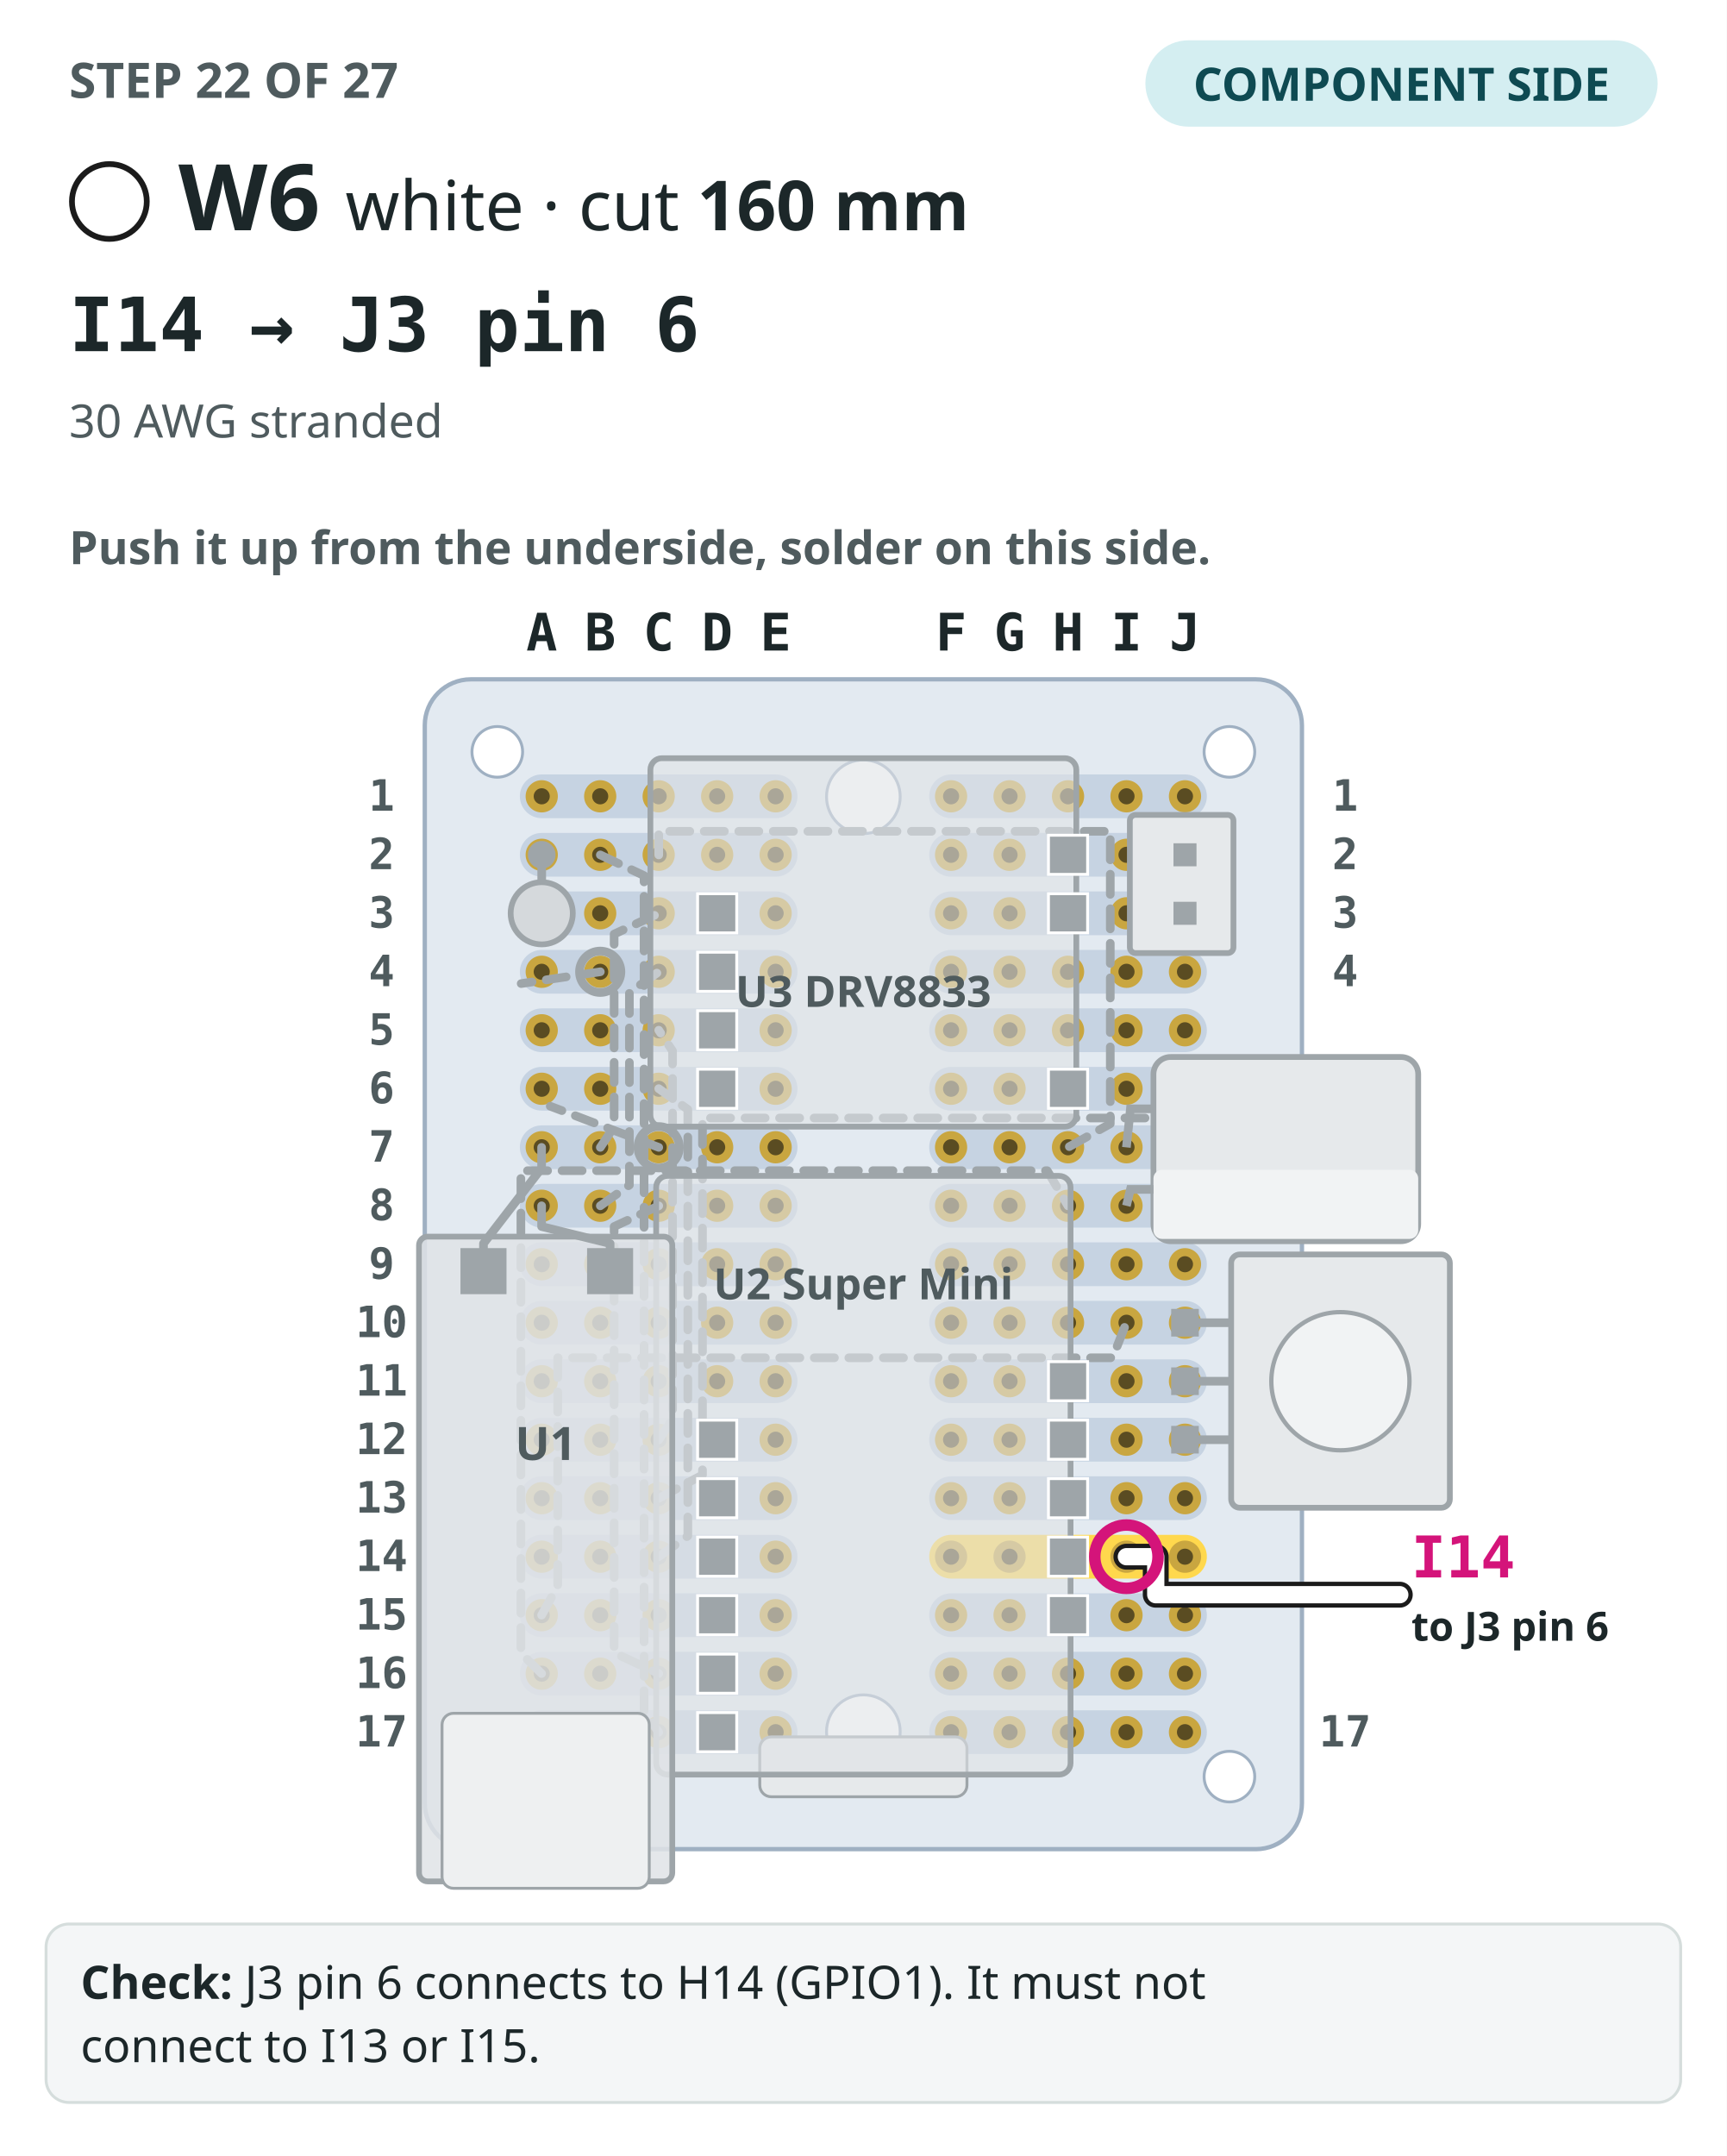
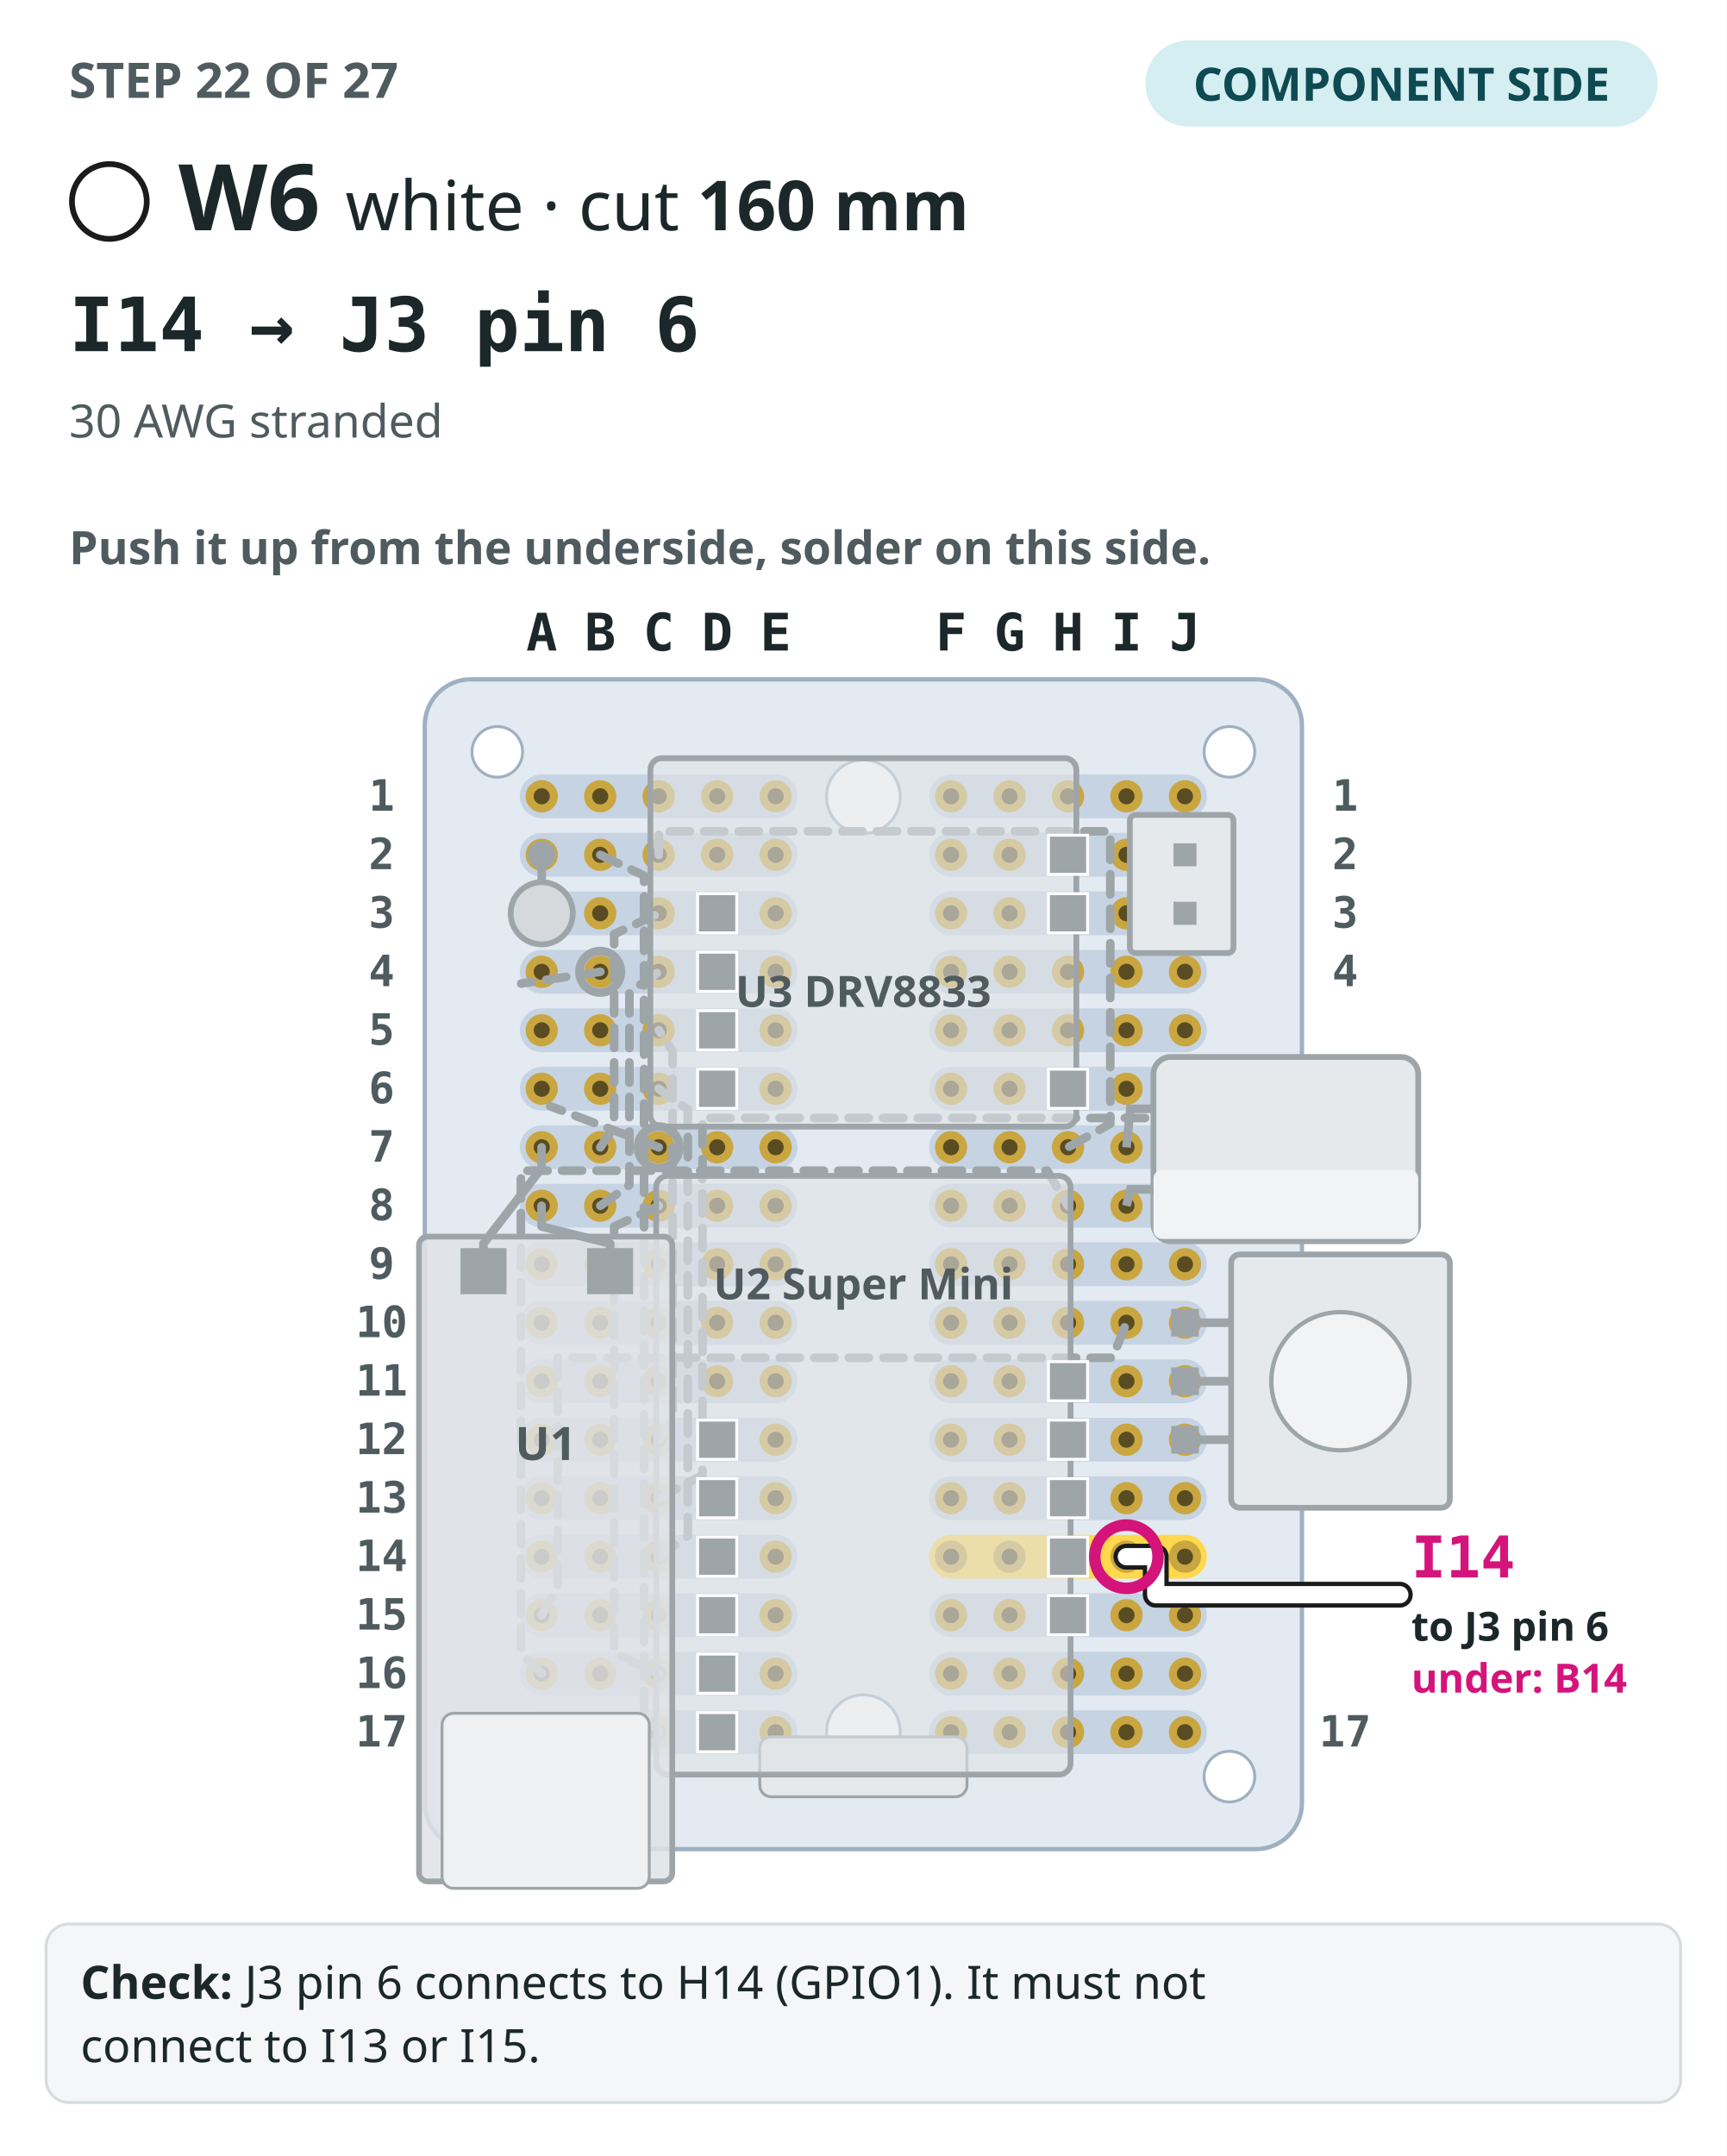
- <svg xmlns="http://www.w3.org/2000/svg" viewBox="0 0 600 749" role="img" aria-label="Step 22: The perfboard seen from the component side, column A on the left, with the 21 earlier steps drawn in grey. W6, white, drawn bold from hole I14 off the board's right edge, labelled J3 pin 6.">
+ <svg xmlns="http://www.w3.org/2000/svg" viewBox="0 0 600 749" role="img" aria-label="Step 22: The perfboard seen from the component side, column A on the left, with the 21 earlier steps drawn in grey. W6, white, drawn bold from hole I14 (printed B14 on the underside) off the board's right edge, labelled J3 pin 6.">
  <rect width="600" height="749" fill="#ffffff" />
  <text x="24" y="34" font-family="IBM Plex Sans,ui-sans-serif,system-ui,sans-serif" font-size="17" font-weight="700" fill="#4f5b5e">STEP 22 OF 27</text>
  <rect x="398" y="14" width="178" height="30" rx="15" fill="#d4eef1" />
  <text x="487" y="35" text-anchor="middle" font-family="IBM Plex Sans,ui-sans-serif,system-ui,sans-serif" font-size="16" font-weight="700" fill="#0e4a52">COMPONENT SIDE</text>
  <circle cx="38" cy="70" r="13" fill="#ffffff" stroke="#1b1b1b" stroke-width="2" />
  <text x="62" y="80" font-family="IBM Plex Sans,ui-sans-serif,system-ui,sans-serif" font-size="32" font-weight="700" fill="#1c2729">W6</text>
  <text x="120" y="80" font-family="IBM Plex Sans,ui-sans-serif,system-ui,sans-serif" font-size="24" fill="#1c2729">white · cut <tspan font-weight="700">160 mm</tspan>
  </text>
  <text x="24" y="122" font-family="IBM Plex Mono,ui-monospace,SFMono-Regular,Menlo,monospace" font-size="26" font-weight="700" fill="#1c2729">I14 → J3 pin 6</text>
  <text x="24" y="152" font-family="IBM Plex Sans,ui-sans-serif,system-ui,sans-serif" font-size="16" fill="#4f5b5e">30 AWG stranded</text>
  <text x="24" y="196" font-family="IBM Plex Sans,ui-sans-serif,system-ui,sans-serif" font-size="16" font-weight="600" fill="#4f5b5e">Push it up from the underside, solder on this side.</text>
  <rect x="147.6" y="236" width="304.8" height="406.4" rx="16" fill="#e3eaf1" stroke="#9fb0c2" stroke-width="1.5" />
  <rect x="180.64" y="269.04" width="96.48" height="15.2" rx="7.6" fill="#c6d3e2" />
  <rect x="322.88" y="269.04" width="96.48" height="15.2" rx="7.6" fill="#c6d3e2" />
  <rect x="180.64" y="289.36" width="96.48" height="15.2" rx="7.6" fill="#c6d3e2" />
  <rect x="322.88" y="289.36" width="96.48" height="15.2" rx="7.6" fill="#c6d3e2" />
  <rect x="180.64" y="309.68" width="96.48" height="15.2" rx="7.6" fill="#c6d3e2" />
  <rect x="322.88" y="309.68" width="96.48" height="15.2" rx="7.6" fill="#c6d3e2" />
  <rect x="180.64" y="330" width="96.48" height="15.2" rx="7.6" fill="#c6d3e2" />
  <rect x="322.88" y="330" width="96.48" height="15.2" rx="7.6" fill="#c6d3e2" />
  <rect x="180.64" y="350.32" width="96.48" height="15.2" rx="7.6" fill="#c6d3e2" />
  <rect x="322.88" y="350.32" width="96.48" height="15.2" rx="7.6" fill="#c6d3e2" />
  <rect x="180.64" y="370.64" width="96.48" height="15.2" rx="7.6" fill="#c6d3e2" />
  <rect x="322.88" y="370.64" width="96.48" height="15.2" rx="7.6" fill="#c6d3e2" />
  <rect x="180.64" y="390.96" width="96.48" height="15.2" rx="7.6" fill="#c6d3e2" />
  <rect x="322.88" y="390.96" width="96.48" height="15.2" rx="7.6" fill="#c6d3e2" />
  <rect x="180.64" y="411.28" width="96.48" height="15.2" rx="7.6" fill="#c6d3e2" />
  <rect x="322.88" y="411.28" width="96.48" height="15.2" rx="7.6" fill="#c6d3e2" />
  <rect x="180.64" y="431.6" width="96.48" height="15.2" rx="7.6" fill="#c6d3e2" />
  <rect x="322.88" y="431.6" width="96.48" height="15.2" rx="7.6" fill="#c6d3e2" />
  <rect x="180.64" y="451.92" width="96.48" height="15.2" rx="7.6" fill="#c6d3e2" />
  <rect x="322.88" y="451.92" width="96.48" height="15.2" rx="7.6" fill="#c6d3e2" />
  <rect x="180.64" y="472.24" width="96.48" height="15.2" rx="7.6" fill="#c6d3e2" />
  <rect x="322.88" y="472.24" width="96.48" height="15.2" rx="7.6" fill="#c6d3e2" />
  <rect x="180.64" y="492.56" width="96.48" height="15.2" rx="7.6" fill="#c6d3e2" />
  <rect x="322.88" y="492.56" width="96.48" height="15.2" rx="7.6" fill="#c6d3e2" />
  <rect x="180.64" y="512.88" width="96.48" height="15.2" rx="7.6" fill="#c6d3e2" />
  <rect x="322.88" y="512.88" width="96.48" height="15.2" rx="7.6" fill="#c6d3e2" />
  <rect x="180.64" y="533.2" width="96.48" height="15.2" rx="7.6" fill="#c6d3e2" />
  <rect x="322.88" y="533.2" width="96.48" height="15.2" rx="7.6" fill="#ffd84d" />
  <rect x="180.64" y="553.52" width="96.48" height="15.2" rx="7.6" fill="#c6d3e2" />
  <rect x="322.88" y="553.52" width="96.48" height="15.2" rx="7.6" fill="#c6d3e2" />
  <rect x="180.64" y="573.84" width="96.48" height="15.2" rx="7.6" fill="#c6d3e2" />
  <rect x="322.88" y="573.84" width="96.48" height="15.2" rx="7.6" fill="#c6d3e2" />
  <rect x="180.64" y="594.16" width="96.48" height="15.2" rx="7.6" fill="#c6d3e2" />
  <rect x="322.88" y="594.16" width="96.48" height="15.2" rx="7.6" fill="#c6d3e2" />
  <circle cx="300" cy="276.8" r="12.8" fill="#ffffff" stroke="#9fb0c2" />
  <circle cx="300" cy="601.6" r="12.8" fill="#ffffff" stroke="#9fb0c2" />
  <circle cx="172.8" cy="261.2" r="8.8" fill="#ffffff" stroke="#9fb0c2" />
  <circle cx="427.2" cy="261.2" r="8.8" fill="#ffffff" stroke="#9fb0c2" />
  <circle cx="172.8" cy="617.2" r="8.8" fill="#ffffff" stroke="#9fb0c2" />
  <circle cx="427.2" cy="617.2" r="8.8" fill="#ffffff" stroke="#9fb0c2" />
  <circle cx="188.24" cy="276.64" r="5.6" fill="#c9a640" />
  <circle cx="188.24" cy="276.64" r="2.8" fill="#5a4c22" />
  <circle cx="208.56" cy="276.64" r="5.6" fill="#c9a640" />
  <circle cx="208.56" cy="276.64" r="2.8" fill="#5a4c22" />
  <circle cx="228.88" cy="276.64" r="5.6" fill="#c9a640" />
  <circle cx="228.88" cy="276.64" r="2.8" fill="#5a4c22" />
  <circle cx="249.2" cy="276.64" r="5.6" fill="#c9a640" />
  <circle cx="249.2" cy="276.64" r="2.8" fill="#5a4c22" />
  <circle cx="269.52" cy="276.64" r="5.6" fill="#c9a640" />
  <circle cx="269.52" cy="276.64" r="2.8" fill="#5a4c22" />
  <circle cx="330.48" cy="276.64" r="5.6" fill="#c9a640" />
  <circle cx="330.48" cy="276.64" r="2.8" fill="#5a4c22" />
  <circle cx="350.8" cy="276.64" r="5.6" fill="#c9a640" />
  <circle cx="350.8" cy="276.64" r="2.8" fill="#5a4c22" />
  <circle cx="371.12" cy="276.64" r="5.6" fill="#c9a640" />
  <circle cx="371.12" cy="276.64" r="2.8" fill="#5a4c22" />
  <circle cx="391.44" cy="276.64" r="5.6" fill="#c9a640" />
  <circle cx="391.44" cy="276.64" r="2.8" fill="#5a4c22" />
  <circle cx="411.76" cy="276.64" r="5.6" fill="#c9a640" />
  <circle cx="411.76" cy="276.64" r="2.8" fill="#5a4c22" />
  <circle cx="188.24" cy="296.96" r="5.6" fill="#c9a640" />
  <circle cx="188.24" cy="296.96" r="2.8" fill="#5a4c22" />
  <circle cx="208.56" cy="296.96" r="5.6" fill="#c9a640" />
  <circle cx="208.56" cy="296.96" r="2.8" fill="#5a4c22" />
  <circle cx="228.88" cy="296.96" r="5.6" fill="#c9a640" />
  <circle cx="228.88" cy="296.96" r="2.8" fill="#5a4c22" />
  <circle cx="249.2" cy="296.96" r="5.6" fill="#c9a640" />
  <circle cx="249.2" cy="296.96" r="2.8" fill="#5a4c22" />
  <circle cx="269.52" cy="296.96" r="5.6" fill="#c9a640" />
  <circle cx="269.52" cy="296.96" r="2.8" fill="#5a4c22" />
  <circle cx="330.48" cy="296.96" r="5.6" fill="#c9a640" />
  <circle cx="330.48" cy="296.96" r="2.8" fill="#5a4c22" />
  <circle cx="350.8" cy="296.96" r="5.6" fill="#c9a640" />
  <circle cx="350.8" cy="296.96" r="2.8" fill="#5a4c22" />
  <circle cx="371.12" cy="296.96" r="5.6" fill="#c9a640" />
  <circle cx="371.12" cy="296.96" r="2.8" fill="#5a4c22" />
  <circle cx="391.44" cy="296.96" r="5.6" fill="#c9a640" />
  <circle cx="391.44" cy="296.96" r="2.8" fill="#5a4c22" />
  <circle cx="411.76" cy="296.96" r="5.6" fill="#c9a640" />
  <circle cx="411.76" cy="296.96" r="2.8" fill="#5a4c22" />
  <circle cx="188.24" cy="317.28" r="5.6" fill="#c9a640" />
  <circle cx="188.24" cy="317.28" r="2.8" fill="#5a4c22" />
  <circle cx="208.56" cy="317.28" r="5.6" fill="#c9a640" />
  <circle cx="208.56" cy="317.28" r="2.8" fill="#5a4c22" />
  <circle cx="228.88" cy="317.28" r="5.6" fill="#c9a640" />
  <circle cx="228.88" cy="317.28" r="2.8" fill="#5a4c22" />
  <circle cx="249.2" cy="317.28" r="5.6" fill="#c9a640" />
  <circle cx="249.2" cy="317.28" r="2.8" fill="#5a4c22" />
  <circle cx="269.52" cy="317.28" r="5.6" fill="#c9a640" />
  <circle cx="269.52" cy="317.28" r="2.8" fill="#5a4c22" />
  <circle cx="330.48" cy="317.28" r="5.6" fill="#c9a640" />
  <circle cx="330.48" cy="317.28" r="2.8" fill="#5a4c22" />
  <circle cx="350.8" cy="317.28" r="5.6" fill="#c9a640" />
  <circle cx="350.8" cy="317.28" r="2.8" fill="#5a4c22" />
  <circle cx="371.12" cy="317.28" r="5.6" fill="#c9a640" />
  <circle cx="371.12" cy="317.28" r="2.8" fill="#5a4c22" />
  <circle cx="391.44" cy="317.28" r="5.6" fill="#c9a640" />
  <circle cx="391.44" cy="317.28" r="2.8" fill="#5a4c22" />
  <circle cx="411.76" cy="317.28" r="5.6" fill="#c9a640" />
  <circle cx="411.76" cy="317.28" r="2.8" fill="#5a4c22" />
  <circle cx="188.24" cy="337.6" r="5.6" fill="#c9a640" />
  <circle cx="188.24" cy="337.6" r="2.8" fill="#5a4c22" />
  <circle cx="208.56" cy="337.6" r="5.6" fill="#c9a640" />
  <circle cx="208.56" cy="337.6" r="2.8" fill="#5a4c22" />
  <circle cx="228.88" cy="337.6" r="5.6" fill="#c9a640" />
  <circle cx="228.88" cy="337.6" r="2.8" fill="#5a4c22" />
  <circle cx="249.2" cy="337.6" r="5.6" fill="#c9a640" />
  <circle cx="249.2" cy="337.6" r="2.8" fill="#5a4c22" />
  <circle cx="269.52" cy="337.6" r="5.6" fill="#c9a640" />
  <circle cx="269.52" cy="337.6" r="2.8" fill="#5a4c22" />
  <circle cx="330.48" cy="337.6" r="5.6" fill="#c9a640" />
  <circle cx="330.48" cy="337.6" r="2.8" fill="#5a4c22" />
  <circle cx="350.8" cy="337.6" r="5.6" fill="#c9a640" />
  <circle cx="350.8" cy="337.6" r="2.8" fill="#5a4c22" />
  <circle cx="371.12" cy="337.6" r="5.6" fill="#c9a640" />
  <circle cx="371.12" cy="337.6" r="2.8" fill="#5a4c22" />
  <circle cx="391.44" cy="337.6" r="5.6" fill="#c9a640" />
  <circle cx="391.44" cy="337.6" r="2.8" fill="#5a4c22" />
  <circle cx="411.76" cy="337.6" r="5.6" fill="#c9a640" />
  <circle cx="411.76" cy="337.6" r="2.8" fill="#5a4c22" />
  <circle cx="188.24" cy="357.92" r="5.6" fill="#c9a640" />
  <circle cx="188.24" cy="357.92" r="2.8" fill="#5a4c22" />
  <circle cx="208.56" cy="357.92" r="5.6" fill="#c9a640" />
  <circle cx="208.56" cy="357.92" r="2.8" fill="#5a4c22" />
  <circle cx="228.88" cy="357.92" r="5.6" fill="#c9a640" />
  <circle cx="228.88" cy="357.92" r="2.8" fill="#5a4c22" />
  <circle cx="249.2" cy="357.92" r="5.6" fill="#c9a640" />
  <circle cx="249.2" cy="357.92" r="2.8" fill="#5a4c22" />
  <circle cx="269.52" cy="357.92" r="5.6" fill="#c9a640" />
  <circle cx="269.52" cy="357.92" r="2.8" fill="#5a4c22" />
  <circle cx="330.48" cy="357.92" r="5.6" fill="#c9a640" />
  <circle cx="330.48" cy="357.92" r="2.8" fill="#5a4c22" />
  <circle cx="350.8" cy="357.92" r="5.6" fill="#c9a640" />
  <circle cx="350.8" cy="357.92" r="2.8" fill="#5a4c22" />
  <circle cx="371.12" cy="357.92" r="5.6" fill="#c9a640" />
  <circle cx="371.12" cy="357.92" r="2.8" fill="#5a4c22" />
  <circle cx="391.44" cy="357.92" r="5.6" fill="#c9a640" />
  <circle cx="391.44" cy="357.92" r="2.8" fill="#5a4c22" />
  <circle cx="411.76" cy="357.92" r="5.6" fill="#c9a640" />
  <circle cx="411.76" cy="357.92" r="2.8" fill="#5a4c22" />
  <circle cx="188.24" cy="378.24" r="5.6" fill="#c9a640" />
  <circle cx="188.24" cy="378.24" r="2.8" fill="#5a4c22" />
  <circle cx="208.56" cy="378.24" r="5.6" fill="#c9a640" />
  <circle cx="208.56" cy="378.24" r="2.8" fill="#5a4c22" />
  <circle cx="228.88" cy="378.24" r="5.6" fill="#c9a640" />
  <circle cx="228.88" cy="378.24" r="2.8" fill="#5a4c22" />
  <circle cx="249.2" cy="378.24" r="5.6" fill="#c9a640" />
  <circle cx="249.2" cy="378.24" r="2.8" fill="#5a4c22" />
  <circle cx="269.52" cy="378.24" r="5.6" fill="#c9a640" />
  <circle cx="269.52" cy="378.24" r="2.8" fill="#5a4c22" />
  <circle cx="330.48" cy="378.24" r="5.6" fill="#c9a640" />
  <circle cx="330.48" cy="378.24" r="2.8" fill="#5a4c22" />
  <circle cx="350.8" cy="378.24" r="5.6" fill="#c9a640" />
  <circle cx="350.8" cy="378.24" r="2.8" fill="#5a4c22" />
  <circle cx="371.12" cy="378.24" r="5.6" fill="#c9a640" />
  <circle cx="371.12" cy="378.24" r="2.8" fill="#5a4c22" />
  <circle cx="391.44" cy="378.24" r="5.6" fill="#c9a640" />
  <circle cx="391.44" cy="378.24" r="2.8" fill="#5a4c22" />
  <circle cx="411.76" cy="378.24" r="5.6" fill="#c9a640" />
  <circle cx="411.76" cy="378.24" r="2.8" fill="#5a4c22" />
  <circle cx="188.24" cy="398.56" r="5.6" fill="#c9a640" />
  <circle cx="188.24" cy="398.56" r="2.8" fill="#5a4c22" />
  <circle cx="208.56" cy="398.56" r="5.6" fill="#c9a640" />
  <circle cx="208.56" cy="398.56" r="2.8" fill="#5a4c22" />
  <circle cx="228.88" cy="398.56" r="5.6" fill="#c9a640" />
  <circle cx="228.88" cy="398.56" r="2.8" fill="#5a4c22" />
  <circle cx="249.2" cy="398.56" r="5.6" fill="#c9a640" />
  <circle cx="249.2" cy="398.56" r="2.8" fill="#5a4c22" />
  <circle cx="269.52" cy="398.56" r="5.6" fill="#c9a640" />
  <circle cx="269.52" cy="398.56" r="2.8" fill="#5a4c22" />
  <circle cx="330.48" cy="398.56" r="5.6" fill="#c9a640" />
  <circle cx="330.48" cy="398.56" r="2.8" fill="#5a4c22" />
  <circle cx="350.8" cy="398.56" r="5.6" fill="#c9a640" />
  <circle cx="350.8" cy="398.56" r="2.8" fill="#5a4c22" />
  <circle cx="371.12" cy="398.56" r="5.6" fill="#c9a640" />
  <circle cx="371.12" cy="398.56" r="2.8" fill="#5a4c22" />
  <circle cx="391.44" cy="398.56" r="5.6" fill="#c9a640" />
  <circle cx="391.44" cy="398.56" r="2.8" fill="#5a4c22" />
  <circle cx="411.76" cy="398.56" r="5.6" fill="#c9a640" />
  <circle cx="411.76" cy="398.56" r="2.8" fill="#5a4c22" />
  <circle cx="188.24" cy="418.88" r="5.6" fill="#c9a640" />
  <circle cx="188.24" cy="418.88" r="2.8" fill="#5a4c22" />
  <circle cx="208.56" cy="418.88" r="5.6" fill="#c9a640" />
  <circle cx="208.56" cy="418.88" r="2.8" fill="#5a4c22" />
  <circle cx="228.88" cy="418.88" r="5.6" fill="#c9a640" />
  <circle cx="228.88" cy="418.88" r="2.8" fill="#5a4c22" />
  <circle cx="249.2" cy="418.88" r="5.6" fill="#c9a640" />
  <circle cx="249.2" cy="418.88" r="2.8" fill="#5a4c22" />
  <circle cx="269.52" cy="418.88" r="5.6" fill="#c9a640" />
  <circle cx="269.52" cy="418.88" r="2.8" fill="#5a4c22" />
  <circle cx="330.48" cy="418.88" r="5.6" fill="#c9a640" />
  <circle cx="330.48" cy="418.88" r="2.8" fill="#5a4c22" />
  <circle cx="350.8" cy="418.88" r="5.6" fill="#c9a640" />
  <circle cx="350.8" cy="418.88" r="2.8" fill="#5a4c22" />
  <circle cx="371.12" cy="418.88" r="5.6" fill="#c9a640" />
  <circle cx="371.12" cy="418.88" r="2.8" fill="#5a4c22" />
  <circle cx="391.44" cy="418.88" r="5.6" fill="#c9a640" />
  <circle cx="391.44" cy="418.88" r="2.8" fill="#5a4c22" />
  <circle cx="411.76" cy="418.88" r="5.6" fill="#c9a640" />
  <circle cx="411.76" cy="418.88" r="2.8" fill="#5a4c22" />
  <circle cx="188.24" cy="439.2" r="5.6" fill="#c9a640" />
  <circle cx="188.24" cy="439.2" r="2.8" fill="#5a4c22" />
  <circle cx="208.56" cy="439.2" r="5.6" fill="#c9a640" />
  <circle cx="208.56" cy="439.2" r="2.8" fill="#5a4c22" />
  <circle cx="228.88" cy="439.2" r="5.6" fill="#c9a640" />
  <circle cx="228.88" cy="439.2" r="2.8" fill="#5a4c22" />
  <circle cx="249.2" cy="439.2" r="5.6" fill="#c9a640" />
  <circle cx="249.2" cy="439.2" r="2.8" fill="#5a4c22" />
  <circle cx="269.52" cy="439.2" r="5.6" fill="#c9a640" />
  <circle cx="269.52" cy="439.2" r="2.8" fill="#5a4c22" />
  <circle cx="330.48" cy="439.2" r="5.6" fill="#c9a640" />
  <circle cx="330.48" cy="439.2" r="2.8" fill="#5a4c22" />
  <circle cx="350.8" cy="439.2" r="5.6" fill="#c9a640" />
  <circle cx="350.8" cy="439.2" r="2.8" fill="#5a4c22" />
  <circle cx="371.12" cy="439.2" r="5.6" fill="#c9a640" />
  <circle cx="371.12" cy="439.2" r="2.8" fill="#5a4c22" />
  <circle cx="391.44" cy="439.2" r="5.6" fill="#c9a640" />
  <circle cx="391.44" cy="439.2" r="2.8" fill="#5a4c22" />
  <circle cx="411.76" cy="439.2" r="5.6" fill="#c9a640" />
  <circle cx="411.76" cy="439.2" r="2.8" fill="#5a4c22" />
  <circle cx="188.24" cy="459.52" r="5.6" fill="#c9a640" />
  <circle cx="188.24" cy="459.52" r="2.8" fill="#5a4c22" />
  <circle cx="208.56" cy="459.52" r="5.6" fill="#c9a640" />
  <circle cx="208.56" cy="459.52" r="2.8" fill="#5a4c22" />
  <circle cx="228.88" cy="459.52" r="5.6" fill="#c9a640" />
  <circle cx="228.88" cy="459.52" r="2.8" fill="#5a4c22" />
  <circle cx="249.2" cy="459.52" r="5.6" fill="#c9a640" />
  <circle cx="249.2" cy="459.52" r="2.8" fill="#5a4c22" />
  <circle cx="269.52" cy="459.52" r="5.6" fill="#c9a640" />
  <circle cx="269.52" cy="459.52" r="2.8" fill="#5a4c22" />
  <circle cx="330.48" cy="459.52" r="5.6" fill="#c9a640" />
  <circle cx="330.48" cy="459.52" r="2.8" fill="#5a4c22" />
  <circle cx="350.8" cy="459.52" r="5.6" fill="#c9a640" />
  <circle cx="350.8" cy="459.52" r="2.8" fill="#5a4c22" />
  <circle cx="371.12" cy="459.52" r="5.6" fill="#c9a640" />
  <circle cx="371.12" cy="459.52" r="2.8" fill="#5a4c22" />
  <circle cx="391.44" cy="459.52" r="5.6" fill="#c9a640" />
  <circle cx="391.44" cy="459.52" r="2.8" fill="#5a4c22" />
  <circle cx="411.76" cy="459.52" r="5.6" fill="#c9a640" />
  <circle cx="411.76" cy="459.52" r="2.8" fill="#5a4c22" />
  <circle cx="188.24" cy="479.84" r="5.6" fill="#c9a640" />
  <circle cx="188.24" cy="479.84" r="2.8" fill="#5a4c22" />
  <circle cx="208.56" cy="479.84" r="5.6" fill="#c9a640" />
  <circle cx="208.56" cy="479.84" r="2.8" fill="#5a4c22" />
  <circle cx="228.88" cy="479.84" r="5.6" fill="#c9a640" />
  <circle cx="228.88" cy="479.84" r="2.8" fill="#5a4c22" />
  <circle cx="249.2" cy="479.84" r="5.6" fill="#c9a640" />
  <circle cx="249.2" cy="479.84" r="2.8" fill="#5a4c22" />
  <circle cx="269.52" cy="479.84" r="5.6" fill="#c9a640" />
  <circle cx="269.52" cy="479.84" r="2.8" fill="#5a4c22" />
  <circle cx="330.48" cy="479.84" r="5.6" fill="#c9a640" />
  <circle cx="330.48" cy="479.84" r="2.8" fill="#5a4c22" />
  <circle cx="350.8" cy="479.84" r="5.6" fill="#c9a640" />
  <circle cx="350.8" cy="479.84" r="2.8" fill="#5a4c22" />
  <circle cx="371.12" cy="479.84" r="5.6" fill="#c9a640" />
  <circle cx="371.12" cy="479.84" r="2.8" fill="#5a4c22" />
  <circle cx="391.44" cy="479.84" r="5.6" fill="#c9a640" />
  <circle cx="391.44" cy="479.84" r="2.8" fill="#5a4c22" />
  <circle cx="411.76" cy="479.84" r="5.6" fill="#c9a640" />
  <circle cx="411.76" cy="479.84" r="2.8" fill="#5a4c22" />
  <circle cx="188.24" cy="500.16" r="5.6" fill="#c9a640" />
  <circle cx="188.24" cy="500.16" r="2.8" fill="#5a4c22" />
  <circle cx="208.56" cy="500.16" r="5.6" fill="#c9a640" />
  <circle cx="208.56" cy="500.16" r="2.8" fill="#5a4c22" />
  <circle cx="228.88" cy="500.16" r="5.6" fill="#c9a640" />
  <circle cx="228.88" cy="500.16" r="2.8" fill="#5a4c22" />
  <circle cx="249.2" cy="500.16" r="5.6" fill="#c9a640" />
  <circle cx="249.2" cy="500.16" r="2.8" fill="#5a4c22" />
  <circle cx="269.52" cy="500.16" r="5.6" fill="#c9a640" />
  <circle cx="269.52" cy="500.16" r="2.8" fill="#5a4c22" />
  <circle cx="330.48" cy="500.16" r="5.6" fill="#c9a640" />
  <circle cx="330.48" cy="500.16" r="2.8" fill="#5a4c22" />
  <circle cx="350.8" cy="500.16" r="5.6" fill="#c9a640" />
  <circle cx="350.8" cy="500.16" r="2.8" fill="#5a4c22" />
  <circle cx="371.12" cy="500.16" r="5.6" fill="#c9a640" />
  <circle cx="371.12" cy="500.16" r="2.8" fill="#5a4c22" />
  <circle cx="391.44" cy="500.16" r="5.6" fill="#c9a640" />
  <circle cx="391.44" cy="500.16" r="2.8" fill="#5a4c22" />
  <circle cx="411.76" cy="500.16" r="5.6" fill="#c9a640" />
  <circle cx="411.76" cy="500.16" r="2.8" fill="#5a4c22" />
  <circle cx="188.24" cy="520.48" r="5.6" fill="#c9a640" />
  <circle cx="188.24" cy="520.48" r="2.8" fill="#5a4c22" />
  <circle cx="208.56" cy="520.48" r="5.6" fill="#c9a640" />
  <circle cx="208.56" cy="520.48" r="2.8" fill="#5a4c22" />
  <circle cx="228.88" cy="520.48" r="5.6" fill="#c9a640" />
  <circle cx="228.88" cy="520.48" r="2.8" fill="#5a4c22" />
  <circle cx="249.2" cy="520.48" r="5.6" fill="#c9a640" />
  <circle cx="249.2" cy="520.48" r="2.8" fill="#5a4c22" />
  <circle cx="269.52" cy="520.48" r="5.6" fill="#c9a640" />
  <circle cx="269.52" cy="520.48" r="2.8" fill="#5a4c22" />
  <circle cx="330.48" cy="520.48" r="5.6" fill="#c9a640" />
  <circle cx="330.48" cy="520.48" r="2.8" fill="#5a4c22" />
  <circle cx="350.8" cy="520.48" r="5.6" fill="#c9a640" />
  <circle cx="350.8" cy="520.48" r="2.8" fill="#5a4c22" />
  <circle cx="371.12" cy="520.48" r="5.6" fill="#c9a640" />
  <circle cx="371.12" cy="520.48" r="2.8" fill="#5a4c22" />
  <circle cx="391.44" cy="520.48" r="5.6" fill="#c9a640" />
  <circle cx="391.44" cy="520.48" r="2.8" fill="#5a4c22" />
  <circle cx="411.76" cy="520.48" r="5.6" fill="#c9a640" />
  <circle cx="411.76" cy="520.48" r="2.8" fill="#5a4c22" />
  <circle cx="188.24" cy="540.8" r="5.6" fill="#c9a640" />
  <circle cx="188.24" cy="540.8" r="2.8" fill="#5a4c22" />
  <circle cx="208.56" cy="540.8" r="5.6" fill="#c9a640" />
  <circle cx="208.56" cy="540.8" r="2.8" fill="#5a4c22" />
  <circle cx="228.88" cy="540.8" r="5.6" fill="#c9a640" />
  <circle cx="228.88" cy="540.8" r="2.8" fill="#5a4c22" />
  <circle cx="249.2" cy="540.8" r="5.6" fill="#c9a640" />
  <circle cx="249.2" cy="540.8" r="2.8" fill="#5a4c22" />
  <circle cx="269.52" cy="540.8" r="5.6" fill="#c9a640" />
  <circle cx="269.52" cy="540.8" r="2.8" fill="#5a4c22" />
  <circle cx="330.48" cy="540.8" r="5.6" fill="#c9a640" />
  <circle cx="330.48" cy="540.8" r="2.8" fill="#5a4c22" />
  <circle cx="350.8" cy="540.8" r="5.6" fill="#c9a640" />
  <circle cx="350.8" cy="540.8" r="2.8" fill="#5a4c22" />
  <circle cx="371.12" cy="540.8" r="5.6" fill="#c9a640" />
  <circle cx="371.12" cy="540.8" r="2.8" fill="#5a4c22" />
  <circle cx="391.44" cy="540.8" r="5.6" fill="#c9a640" />
  <circle cx="391.44" cy="540.8" r="2.8" fill="#5a4c22" />
  <circle cx="411.76" cy="540.8" r="5.6" fill="#c9a640" />
  <circle cx="411.76" cy="540.8" r="2.8" fill="#5a4c22" />
  <circle cx="188.24" cy="561.12" r="5.6" fill="#c9a640" />
  <circle cx="188.24" cy="561.12" r="2.8" fill="#5a4c22" />
  <circle cx="208.56" cy="561.12" r="5.6" fill="#c9a640" />
  <circle cx="208.56" cy="561.12" r="2.8" fill="#5a4c22" />
  <circle cx="228.88" cy="561.12" r="5.6" fill="#c9a640" />
  <circle cx="228.88" cy="561.12" r="2.8" fill="#5a4c22" />
  <circle cx="249.2" cy="561.12" r="5.6" fill="#c9a640" />
  <circle cx="249.2" cy="561.12" r="2.8" fill="#5a4c22" />
  <circle cx="269.52" cy="561.12" r="5.6" fill="#c9a640" />
  <circle cx="269.52" cy="561.12" r="2.8" fill="#5a4c22" />
  <circle cx="330.48" cy="561.12" r="5.6" fill="#c9a640" />
  <circle cx="330.48" cy="561.12" r="2.8" fill="#5a4c22" />
  <circle cx="350.8" cy="561.12" r="5.6" fill="#c9a640" />
  <circle cx="350.8" cy="561.12" r="2.8" fill="#5a4c22" />
  <circle cx="371.12" cy="561.12" r="5.6" fill="#c9a640" />
  <circle cx="371.12" cy="561.12" r="2.8" fill="#5a4c22" />
  <circle cx="391.44" cy="561.12" r="5.6" fill="#c9a640" />
  <circle cx="391.44" cy="561.12" r="2.8" fill="#5a4c22" />
  <circle cx="411.76" cy="561.12" r="5.6" fill="#c9a640" />
  <circle cx="411.76" cy="561.12" r="2.8" fill="#5a4c22" />
  <circle cx="188.24" cy="581.44" r="5.6" fill="#c9a640" />
  <circle cx="188.24" cy="581.44" r="2.8" fill="#5a4c22" />
  <circle cx="208.56" cy="581.44" r="5.6" fill="#c9a640" />
  <circle cx="208.56" cy="581.44" r="2.8" fill="#5a4c22" />
  <circle cx="228.88" cy="581.44" r="5.6" fill="#c9a640" />
  <circle cx="228.88" cy="581.44" r="2.8" fill="#5a4c22" />
  <circle cx="249.2" cy="581.44" r="5.6" fill="#c9a640" />
  <circle cx="249.2" cy="581.44" r="2.8" fill="#5a4c22" />
  <circle cx="269.52" cy="581.44" r="5.6" fill="#c9a640" />
  <circle cx="269.52" cy="581.44" r="2.8" fill="#5a4c22" />
  <circle cx="330.48" cy="581.44" r="5.6" fill="#c9a640" />
  <circle cx="330.48" cy="581.44" r="2.8" fill="#5a4c22" />
  <circle cx="350.8" cy="581.44" r="5.6" fill="#c9a640" />
  <circle cx="350.8" cy="581.44" r="2.8" fill="#5a4c22" />
  <circle cx="371.12" cy="581.44" r="5.6" fill="#c9a640" />
  <circle cx="371.12" cy="581.44" r="2.8" fill="#5a4c22" />
  <circle cx="391.44" cy="581.44" r="5.6" fill="#c9a640" />
  <circle cx="391.44" cy="581.44" r="2.8" fill="#5a4c22" />
  <circle cx="411.76" cy="581.44" r="5.6" fill="#c9a640" />
  <circle cx="411.76" cy="581.44" r="2.8" fill="#5a4c22" />
  <circle cx="188.24" cy="601.76" r="5.6" fill="#c9a640" />
  <circle cx="188.24" cy="601.76" r="2.8" fill="#5a4c22" />
  <circle cx="208.56" cy="601.76" r="5.6" fill="#c9a640" />
  <circle cx="208.56" cy="601.76" r="2.8" fill="#5a4c22" />
  <circle cx="228.88" cy="601.76" r="5.6" fill="#c9a640" />
  <circle cx="228.88" cy="601.76" r="2.8" fill="#5a4c22" />
  <circle cx="249.2" cy="601.76" r="5.6" fill="#c9a640" />
  <circle cx="249.2" cy="601.76" r="2.8" fill="#5a4c22" />
  <circle cx="269.52" cy="601.76" r="5.6" fill="#c9a640" />
  <circle cx="269.52" cy="601.76" r="2.8" fill="#5a4c22" />
  <circle cx="330.48" cy="601.76" r="5.6" fill="#c9a640" />
  <circle cx="330.48" cy="601.76" r="2.8" fill="#5a4c22" />
  <circle cx="350.8" cy="601.76" r="5.6" fill="#c9a640" />
  <circle cx="350.8" cy="601.76" r="2.8" fill="#5a4c22" />
  <circle cx="371.12" cy="601.76" r="5.6" fill="#c9a640" />
  <circle cx="371.12" cy="601.76" r="2.8" fill="#5a4c22" />
  <circle cx="391.44" cy="601.76" r="5.6" fill="#c9a640" />
  <circle cx="391.44" cy="601.76" r="2.8" fill="#5a4c22" />
  <circle cx="411.76" cy="601.76" r="5.6" fill="#c9a640" />
  <circle cx="411.76" cy="601.76" r="2.8" fill="#5a4c22" />
  <polyline points="208.6,398.6 213.4,391.4 213.4,324.5 228.9,317.3" fill="none" stroke="#9ea5a9" stroke-width="3" stroke-dasharray="7 5" stroke-linecap="round" stroke-linejoin="round" />
  <polyline points="208.6,418.9 218.7,411.7 218.7,344.8 228.9,337.6" fill="none" stroke="#9ea5a9" stroke-width="3" stroke-dasharray="7 5" stroke-linecap="round" stroke-linejoin="round" />
  <polyline points="228.9,500.2 233.7,493.0 233.7,365.1 228.9,357.9" fill="none" stroke="#9ea5a9" stroke-width="3" stroke-dasharray="7 5" stroke-linecap="round" stroke-linejoin="round" />
  <polyline points="228.9,540.8 239.0,533.6 239.0,385.4 228.9,378.2" fill="none" stroke="#9ea5a9" stroke-width="3" stroke-dasharray="7 5" stroke-linecap="round" stroke-linejoin="round" />
  <polyline points="228.9,418.9 213.4,426.1 213.4,574.2 228.9,581.4" fill="none" stroke="#9ea5a9" stroke-width="3" stroke-dasharray="7 5" stroke-linecap="round" stroke-linejoin="round" />
  <polyline points="228.9,297.0 228.9,288.8 385.8,288.8 385.8,390.4 371.1,398.6" fill="none" stroke="#9ea5a9" stroke-width="3" stroke-dasharray="7 5" stroke-linecap="round" stroke-linejoin="round" />
  <polyline points="188.2,561.1 193.8,551.0 193.8,471.7 386.6,471.7 391.4,459.5" fill="none" stroke="#9ea5a9" stroke-width="3" stroke-dasharray="7 5" stroke-linecap="round" stroke-linejoin="round" />
  <polyline points="228.9,520.5 244.1,512.4 244.1,388.4 411.8,388.4 411.8,378.2" fill="none" stroke="#9ea5a9" stroke-width="3" stroke-dasharray="7 5" stroke-linecap="round" stroke-linejoin="round" />
  <polyline points="208.6,297.0 223.8,304.2 223.8,594.6 228.9,601.8" fill="none" stroke="#9ea5a9" stroke-width="3" stroke-dasharray="7 5" stroke-linecap="round" stroke-linejoin="round" />
  <polyline points="188.2,581.4 181.0,574.3 181.0,406.7 363.9,406.7 371.1,418.9" fill="none" stroke="#9ea5a9" stroke-width="3" stroke-dasharray="7 5" stroke-linecap="round" stroke-linejoin="round" />
  <line x1="188.24" y1="317.28" x2="188.24" y2="296.96" stroke="#9ea5a9" stroke-width="3" />
  <circle cx="188.24" cy="317.28" r="10.8" fill="#d5d9dc" stroke="#9ea5a9" stroke-width="2" />
  <circle cx="188.24" cy="296.96" r="4.8" fill="#9ea5a9" />
  <rect x="392.6" y="283.1" width="36.0" height="48.0" rx="2" fill="#e6e9eb" stroke="#9ea5a9" stroke-width="2" />
  <rect x="407.76" y="292.96" width="8" height="8" fill="#9ea5a9" />
  <rect x="407.76" y="313.28" width="8" height="8" fill="#9ea5a9" />
  <rect x="427.8" y="435.8" width="76.0" height="88.0" rx="3" fill="#e6e9eb" fill-opacity="1" stroke="#9ea5a9" stroke-width="2" />
  <circle cx="465.76" cy="479.84" r="24" fill="#f1f3f4" stroke="#9ea5a9" stroke-width="1.5" />
  <line x1="411.76" y1="459.52" x2="427.76" y2="459.52" stroke="#9ea5a9" stroke-width="3" />
  <rect x="406.96" y="454.72" width="9.6" height="9.6" fill="#9ea5a9" />
  <line x1="411.76" y1="479.84" x2="427.76" y2="479.84" stroke="#9ea5a9" stroke-width="3" />
  <rect x="406.96" y="475.04" width="9.6" height="9.6" fill="#9ea5a9" />
  <line x1="411.76" y1="500.16" x2="427.76" y2="500.16" stroke="#9ea5a9" stroke-width="3" />
  <rect x="406.96" y="495.36" width="9.6" height="9.6" fill="#9ea5a9" />
  <rect x="400.8" y="367.2" width="92.0" height="64.0" rx="6" fill="#e6e9eb" stroke="#9ea5a9" stroke-width="2" />
  <rect x="400.8" y="406.4" width="92.0" height="24.0" rx="3" fill="#f1f3f4" />
  <polyline points="400.8,385.2 392.8,385.2 391.4,398.6" fill="none" stroke="#9ea5a9" stroke-width="3" />
  <polyline points="400.8,413.2 392.8,413.2 391.4,418.9" fill="none" stroke="#9ea5a9" stroke-width="3" />
  <rect x="226.0" y="263.4" width="148.0" height="128.0" rx="4" fill="#dfe3e6" fill-opacity="0.6" stroke="#9ea5a9" stroke-width="2" />
  <rect x="242.4" y="310.48" width="13.6" height="13.6" fill="#9ea5a9" stroke="#fff" stroke-width="1" />
  <rect x="242.4" y="330.8" width="13.6" height="13.6" fill="#9ea5a9" stroke="#fff" stroke-width="1" />
  <rect x="242.4" y="351.12" width="13.6" height="13.6" fill="#9ea5a9" stroke="#fff" stroke-width="1" />
  <rect x="242.4" y="371.44" width="13.6" height="13.6" fill="#9ea5a9" stroke="#fff" stroke-width="1" />
  <rect x="364.32" y="290.16" width="13.6" height="13.6" fill="#9ea5a9" stroke="#fff" stroke-width="1" />
  <rect x="364.32" y="310.48" width="13.6" height="13.6" fill="#9ea5a9" stroke="#fff" stroke-width="1" />
  <rect x="364.32" y="371.44" width="13.6" height="13.6" fill="#9ea5a9" stroke="#fff" stroke-width="1" />
  <text x="300" y="349.792" text-anchor="middle" font-family="IBM Plex Sans,ui-sans-serif,system-ui,sans-serif" font-size="15" font-weight="700" fill="#4f5b5e">U3 DRV8833</text>
  <rect x="264.0" y="603.4" width="72.0" height="20.8" rx="4" fill="#e6e9eb" stroke="#9ea5a9" />
  <rect x="228.0" y="408.5" width="144.0" height="208.0" rx="4" fill="#dfe3e6" fill-opacity="0.6" stroke="#9ea5a9" stroke-width="2" />
  <rect x="242.4" y="493.36" width="13.6" height="13.6" fill="#9ea5a9" stroke="#fff" stroke-width="1" />
  <rect x="242.4" y="513.68" width="13.6" height="13.6" fill="#9ea5a9" stroke="#fff" stroke-width="1" />
  <rect x="242.4" y="534" width="13.6" height="13.6" fill="#9ea5a9" stroke="#fff" stroke-width="1" />
  <rect x="242.4" y="554.32" width="13.6" height="13.6" fill="#9ea5a9" stroke="#fff" stroke-width="1" />
  <rect x="242.4" y="574.64" width="13.6" height="13.6" fill="#9ea5a9" stroke="#fff" stroke-width="1" />
  <rect x="242.4" y="594.96" width="13.6" height="13.6" fill="#9ea5a9" stroke="#fff" stroke-width="1" />
  <rect x="364.32" y="473.04" width="13.6" height="13.6" fill="#9ea5a9" stroke="#fff" stroke-width="1" />
  <rect x="364.32" y="493.36" width="13.6" height="13.6" fill="#9ea5a9" stroke="#fff" stroke-width="1" />
  <rect x="364.32" y="513.68" width="13.6" height="13.6" fill="#9ea5a9" stroke="#fff" stroke-width="1" />
  <rect x="364.32" y="534" width="13.6" height="13.6" fill="#9ea5a9" stroke="#fff" stroke-width="1" />
  <rect x="364.32" y="554.32" width="13.6" height="13.6" fill="#9ea5a9" stroke="#fff" stroke-width="1" />
  <text x="300" y="451.392" text-anchor="middle" font-family="IBM Plex Sans,ui-sans-serif,system-ui,sans-serif" font-size="15" font-weight="700" fill="#4f5b5e">U2 Super Mini</text>
  <rect x="145.6" y="429.6" width="88.0" height="224.0" rx="3" fill="#dfe3e6" fill-opacity="0.85" stroke="#9ea5a9" stroke-width="2" />
  <rect x="153.6" y="595.2" width="72.0" height="60.8" rx="4" fill="#eef0f1" stroke="#9ea5a9" />
  <rect x="160.0" y="433.6" width="16.0" height="16.0" fill="#9ea5a9" />
  <rect x="204.0" y="433.6" width="16.0" height="16.0" fill="#9ea5a9" />
  <text x="189.6" y="507.2" text-anchor="middle" font-family="IBM Plex Sans,ui-sans-serif,system-ui,sans-serif" font-size="16" font-weight="700" fill="#4f5b5e">U1</text>
  <polyline points="168.0,441.6 168.0,432.0 188.2,405.8 188.2,398.6" fill="none" stroke="#9ea5a9" stroke-width="3" stroke-linecap="round" stroke-linejoin="round" />
  <polyline points="212.0,441.6 212.0,432.0 188.2,426.1 188.2,418.9" fill="none" stroke="#9ea5a9" stroke-width="3" stroke-linecap="round" stroke-linejoin="round" />
  <circle cx="228.88" cy="398.56" r="7.2" fill="none" stroke="#9ea5a9" stroke-width="3" />
  <polyline points="228.9,398.6 191.2,384.3" fill="none" stroke="#9ea5a9" stroke-width="3" stroke-dasharray="7 5" stroke-linecap="round" stroke-linejoin="round" />
  <circle cx="208.56" cy="337.6" r="7.2" fill="none" stroke="#9ea5a9" stroke-width="3" />
  <polyline points="208.6,337.6 181.1,341.7" fill="none" stroke="#9ea5a9" stroke-width="3" stroke-dasharray="7 5" stroke-linecap="round" stroke-linejoin="round" />
  <text x="188.24" y="226" text-anchor="middle" font-family="IBM Plex Mono,ui-monospace,SFMono-Regular,Menlo,monospace" font-size="18" font-weight="700" fill="#1c2729">A</text>
  <text x="208.56" y="226" text-anchor="middle" font-family="IBM Plex Mono,ui-monospace,SFMono-Regular,Menlo,monospace" font-size="18" font-weight="700" fill="#1c2729">B</text>
  <text x="228.88" y="226" text-anchor="middle" font-family="IBM Plex Mono,ui-monospace,SFMono-Regular,Menlo,monospace" font-size="18" font-weight="700" fill="#1c2729">C</text>
  <text x="249.2" y="226" text-anchor="middle" font-family="IBM Plex Mono,ui-monospace,SFMono-Regular,Menlo,monospace" font-size="18" font-weight="700" fill="#1c2729">D</text>
  <text x="269.52" y="226" text-anchor="middle" font-family="IBM Plex Mono,ui-monospace,SFMono-Regular,Menlo,monospace" font-size="18" font-weight="700" fill="#1c2729">E</text>
  <text x="330.48" y="226" text-anchor="middle" font-family="IBM Plex Mono,ui-monospace,SFMono-Regular,Menlo,monospace" font-size="18" font-weight="700" fill="#1c2729">F</text>
  <text x="350.8" y="226" text-anchor="middle" font-family="IBM Plex Mono,ui-monospace,SFMono-Regular,Menlo,monospace" font-size="18" font-weight="700" fill="#1c2729">G</text>
  <text x="371.12" y="226" text-anchor="middle" font-family="IBM Plex Mono,ui-monospace,SFMono-Regular,Menlo,monospace" font-size="18" font-weight="700" fill="#1c2729">H</text>
  <text x="391.44" y="226" text-anchor="middle" font-family="IBM Plex Mono,ui-monospace,SFMono-Regular,Menlo,monospace" font-size="18" font-weight="700" fill="#1c2729">I</text>
  <text x="411.76" y="226" text-anchor="middle" font-family="IBM Plex Mono,ui-monospace,SFMono-Regular,Menlo,monospace" font-size="18" font-weight="700" fill="#1c2729">J</text>
  <text x="132.6" y="281.64" text-anchor="middle" font-family="IBM Plex Mono,ui-monospace,SFMono-Regular,Menlo,monospace" font-size="15" font-weight="700" fill="#4f5b5e">1</text>
  <text x="467.4" y="281.64" text-anchor="middle" font-family="IBM Plex Mono,ui-monospace,SFMono-Regular,Menlo,monospace" font-size="15" font-weight="700" fill="#4f5b5e">1</text>
  <text x="132.6" y="301.96" text-anchor="middle" font-family="IBM Plex Mono,ui-monospace,SFMono-Regular,Menlo,monospace" font-size="15" font-weight="700" fill="#4f5b5e">2</text>
  <text x="467.4" y="301.96" text-anchor="middle" font-family="IBM Plex Mono,ui-monospace,SFMono-Regular,Menlo,monospace" font-size="15" font-weight="700" fill="#4f5b5e">2</text>
  <text x="132.6" y="322.28" text-anchor="middle" font-family="IBM Plex Mono,ui-monospace,SFMono-Regular,Menlo,monospace" font-size="15" font-weight="700" fill="#4f5b5e">3</text>
  <text x="467.4" y="322.28" text-anchor="middle" font-family="IBM Plex Mono,ui-monospace,SFMono-Regular,Menlo,monospace" font-size="15" font-weight="700" fill="#4f5b5e">3</text>
  <text x="132.6" y="342.6" text-anchor="middle" font-family="IBM Plex Mono,ui-monospace,SFMono-Regular,Menlo,monospace" font-size="15" font-weight="700" fill="#4f5b5e">4</text>
  <text x="467.4" y="342.6" text-anchor="middle" font-family="IBM Plex Mono,ui-monospace,SFMono-Regular,Menlo,monospace" font-size="15" font-weight="700" fill="#4f5b5e">4</text>
  <text x="132.6" y="362.92" text-anchor="middle" font-family="IBM Plex Mono,ui-monospace,SFMono-Regular,Menlo,monospace" font-size="15" font-weight="700" fill="#4f5b5e">5</text>
  <text x="132.6" y="383.24" text-anchor="middle" font-family="IBM Plex Mono,ui-monospace,SFMono-Regular,Menlo,monospace" font-size="15" font-weight="700" fill="#4f5b5e">6</text>
  <text x="132.6" y="403.56" text-anchor="middle" font-family="IBM Plex Mono,ui-monospace,SFMono-Regular,Menlo,monospace" font-size="15" font-weight="700" fill="#4f5b5e">7</text>
  <text x="132.6" y="423.88" text-anchor="middle" font-family="IBM Plex Mono,ui-monospace,SFMono-Regular,Menlo,monospace" font-size="15" font-weight="700" fill="#4f5b5e">8</text>
  <text x="132.6" y="444.2" text-anchor="middle" font-family="IBM Plex Mono,ui-monospace,SFMono-Regular,Menlo,monospace" font-size="15" font-weight="700" fill="#4f5b5e">9</text>
  <text x="132.6" y="464.52" text-anchor="middle" font-family="IBM Plex Mono,ui-monospace,SFMono-Regular,Menlo,monospace" font-size="15" font-weight="700" fill="#4f5b5e">10</text>
  <text x="132.6" y="484.84" text-anchor="middle" font-family="IBM Plex Mono,ui-monospace,SFMono-Regular,Menlo,monospace" font-size="15" font-weight="700" fill="#4f5b5e">11</text>
  <text x="132.6" y="505.16" text-anchor="middle" font-family="IBM Plex Mono,ui-monospace,SFMono-Regular,Menlo,monospace" font-size="15" font-weight="700" fill="#4f5b5e">12</text>
  <text x="132.6" y="525.48" text-anchor="middle" font-family="IBM Plex Mono,ui-monospace,SFMono-Regular,Menlo,monospace" font-size="15" font-weight="700" fill="#4f5b5e">13</text>
  <text x="132.6" y="545.8" text-anchor="middle" font-family="IBM Plex Mono,ui-monospace,SFMono-Regular,Menlo,monospace" font-size="15" font-weight="700" fill="#4f5b5e">14</text>
  <text x="132.6" y="566.12" text-anchor="middle" font-family="IBM Plex Mono,ui-monospace,SFMono-Regular,Menlo,monospace" font-size="15" font-weight="700" fill="#4f5b5e">15</text>
  <text x="132.6" y="586.44" text-anchor="middle" font-family="IBM Plex Mono,ui-monospace,SFMono-Regular,Menlo,monospace" font-size="15" font-weight="700" fill="#4f5b5e">16</text>
  <text x="132.6" y="606.76" text-anchor="middle" font-family="IBM Plex Mono,ui-monospace,SFMono-Regular,Menlo,monospace" font-size="15" font-weight="700" fill="#4f5b5e">17</text>
  <text x="467.4" y="606.76" text-anchor="middle" font-family="IBM Plex Mono,ui-monospace,SFMono-Regular,Menlo,monospace" font-size="15" font-weight="700" fill="#4f5b5e">17</text>
  <polyline points="391.4,540.8 401.6,540.8 401.6,554.0 486.4,554.0" fill="none" stroke="#1b1b1b" stroke-width="9" stroke-linecap="round" stroke-linejoin="round" />
  <polyline points="391.4,540.8 401.6,540.8 401.6,554.0 486.4,554.0" fill="none" stroke="#ffffff" stroke-width="6" stroke-linecap="round" stroke-linejoin="round" />
  <circle cx="391.4" cy="540.8" r="11" fill="none" stroke="#d4147a" stroke-width="4" />
  <text x="490.4" y="548.008" text-anchor="start" font-family="IBM Plex Mono,ui-monospace,SFMono-Regular,Menlo,monospace" font-size="20" font-weight="700" fill="#d4147a">I14</text>
  <text x="490.4" y="570.008" text-anchor="start" font-family="IBM Plex Sans,ui-sans-serif,system-ui,sans-serif" font-size="14" font-weight="600" fill="#1c2729">to J3 pin 6</text>
+   <text x="490.4" y="588.008" text-anchor="start" font-family="IBM Plex Sans,ui-sans-serif,system-ui,sans-serif" font-size="14" font-weight="600" fill="#d4147a">under: B14</text>
  <rect x="16" y="668.4" width="568" height="62" rx="8" fill="#f4f6f7" stroke="#d5dddc" />
  <text x="28" y="694.4" font-family="IBM Plex Sans,ui-sans-serif,system-ui,sans-serif" font-size="16" fill="#1c2729">
    <tspan font-weight="700">Check:</tspan> J3 pin 6 connects to H14 (GPIO1). It must not</text>
  <text x="28" y="716.4" font-family="IBM Plex Sans,ui-sans-serif,system-ui,sans-serif" font-size="16" fill="#1c2729">connect to I13 or I15.</text>
</svg>
